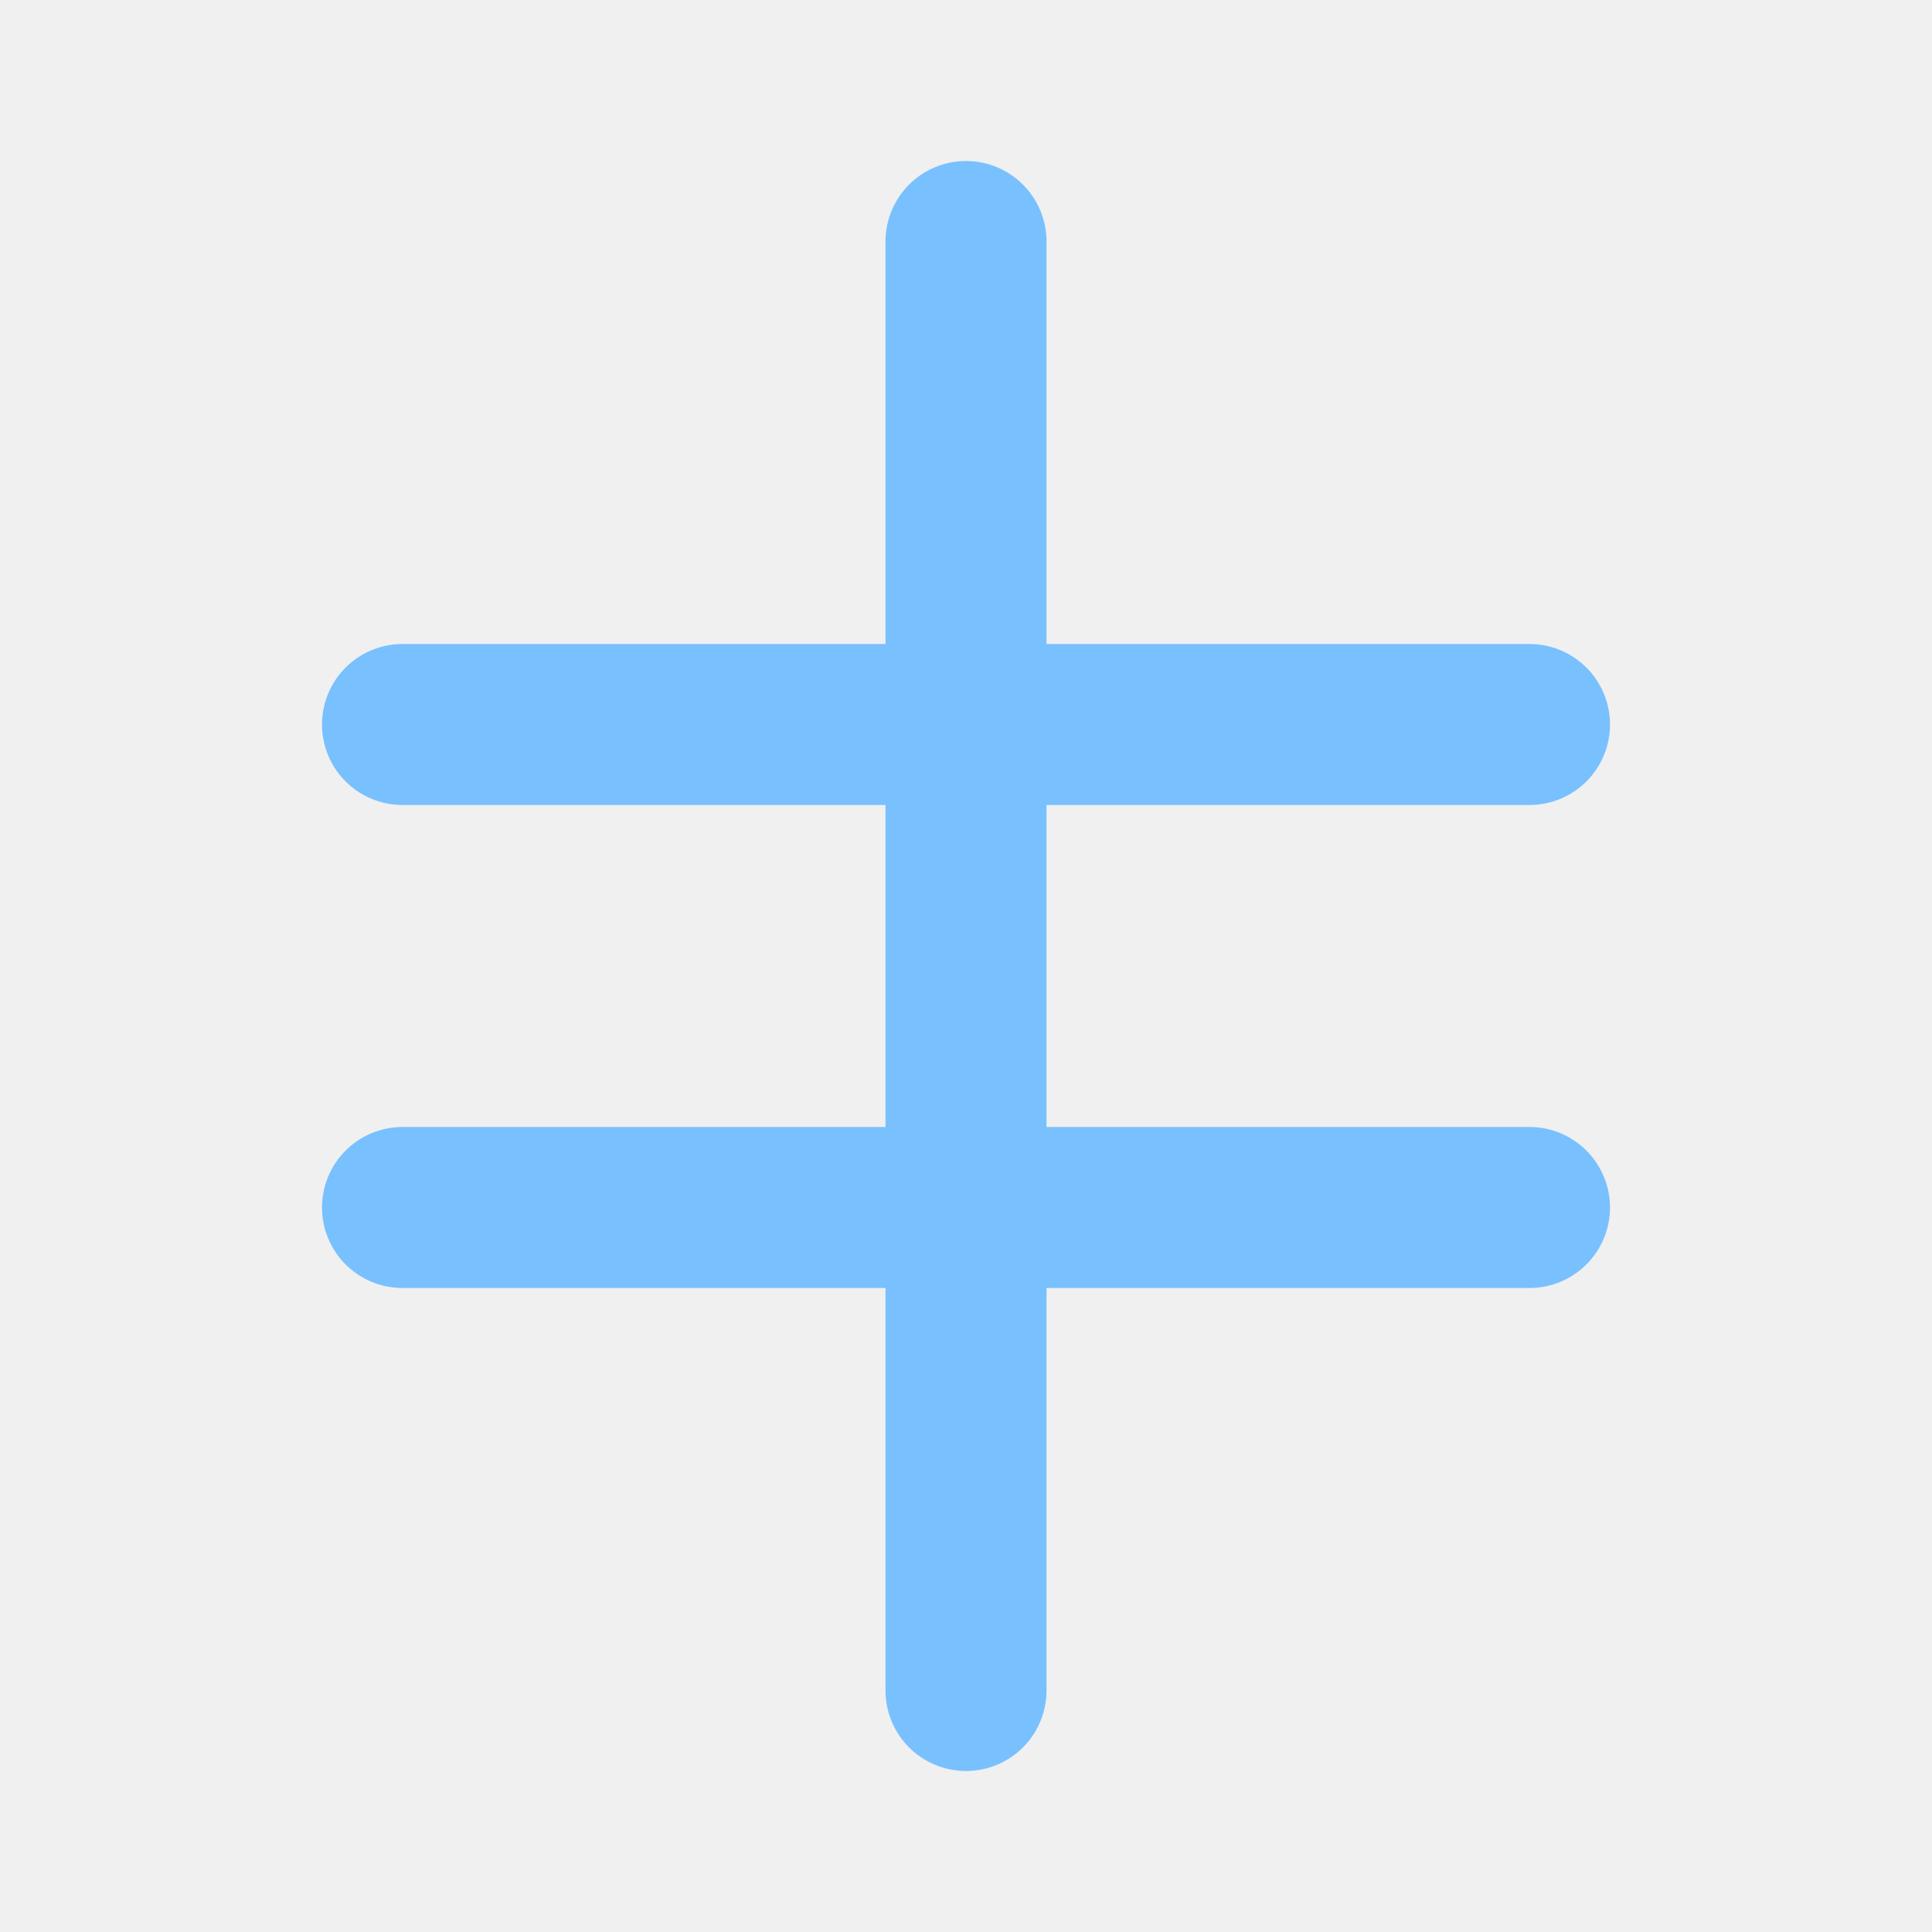
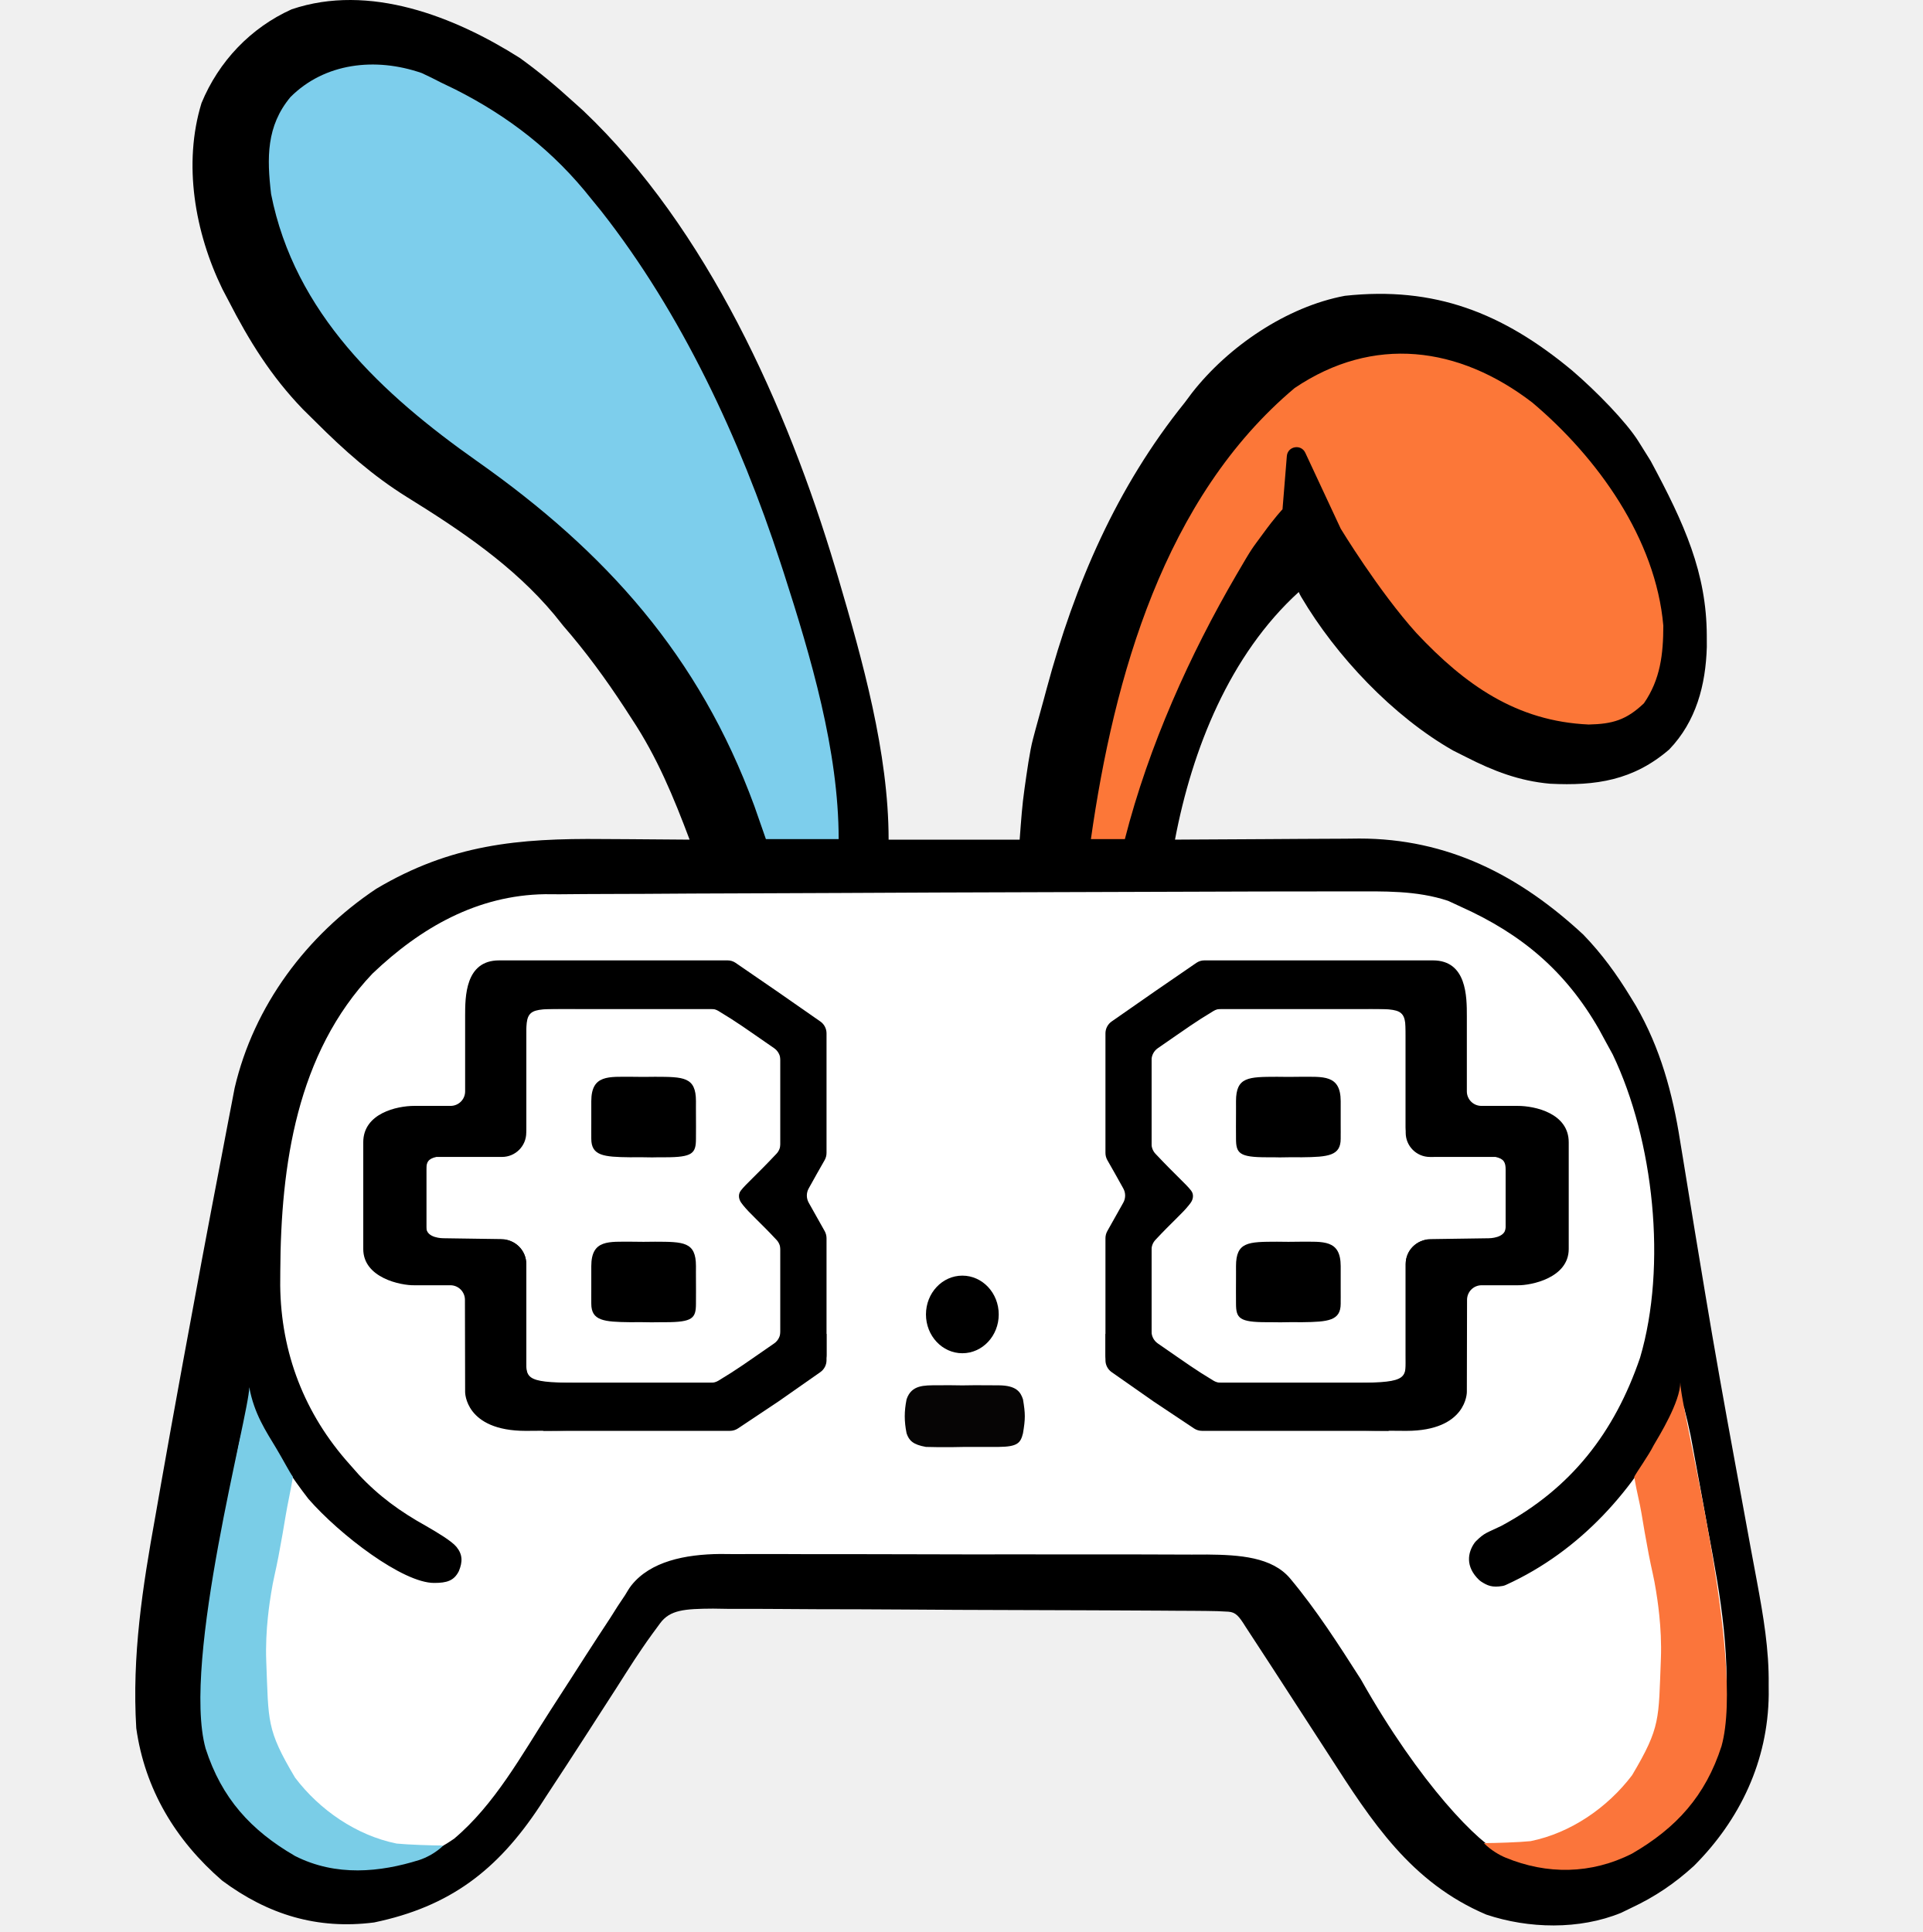
- <svg xmlns="http://www.w3.org/2000/svg" width="128" height="128" viewBox="0 0 24 24" fill="none" stroke="#79c0ff" stroke-width="2" stroke-linecap="round" stroke-linejoin="round">
-   <path d="M12 3v18" />
-   <path d="M5 9h14" />
-   <path d="M5 15h14" />
+ <svg xmlns="http://www.w3.org/2000/svg" width="199" height="200" viewBox="0 0 199 200" fill="none">
+   <mask id="path-1-inside-1_442_8088" fill="white">
+     <path d="M59.32 10.516C57.548 8.898 55.744 7.394 53.794 5.992C47.056 1.722 38.228 -1.761 30.182 0.966C25.94 2.879 22.633 6.36 20.856 10.673C18.929 16.961 20.17 24.061 23.009 29.902L23.651 31.125C25.799 35.31 28.055 38.943 31.343 42.358L32.694 43.691C35.635 46.631 38.578 49.248 42.113 51.451C47.66 54.887 53.134 58.558 57.348 63.599L58.316 64.803C60.634 67.467 62.681 70.267 64.616 73.22L65.412 74.448C68.02 78.388 69.721 82.518 71.378 86.92C69.257 86.899 67.136 86.882 65.015 86.871C64.143 86.867 63.27 86.862 62.397 86.857C53.634 86.769 46.679 87.411 38.942 92.009C31.732 96.819 26.271 104.122 24.288 112.622L23.96 114.334C23.831 115.006 23.701 115.677 23.572 116.349C23.355 117.494 23.138 118.639 22.918 119.784C21.555 126.839 20.239 133.902 18.945 140.969L18.627 142.715C17.973 146.294 17.325 149.874 16.695 153.457C16.491 154.62 16.288 155.783 16.083 156.946C14.751 164.311 13.648 171.403 14.105 178.906C14.998 185.235 18.165 190.5 22.991 194.677C27.737 198.205 32.839 199.767 38.722 199.012C46.594 197.371 51.505 193.579 55.864 186.981L56.557 185.912C57.98 183.753 59.392 181.586 60.792 179.412L61.799 177.846C62.47 176.807 63.14 175.767 63.81 174.728L64.764 173.229L65.677 171.812C66.959 169.898 66.959 169.898 68.324 168.042C69.344 166.656 70.837 166.541 73.806 166.524L75.397 166.549C77.169 166.545 78.94 166.546 80.712 166.561C81.979 166.573 83.246 166.581 84.513 166.584C87.492 166.588 90.47 166.596 93.449 166.617C97.229 166.646 101.008 166.663 104.789 166.671C107.427 166.677 110.065 166.686 112.703 166.697L114.605 166.705C116.447 166.712 118.289 166.721 120.131 166.733L121.812 166.745L123.411 166.752L124.865 166.765C125.625 166.77 126.385 166.791 127.143 166.842C127.901 166.894 128.237 167.294 128.94 168.428L129.891 169.884C130.449 170.736 131.008 171.588 131.562 172.443L132.167 173.377L133.419 175.308C134.304 176.674 135.189 178.039 136.074 179.404C136.531 180.107 136.987 180.81 137.442 181.514L137.562 181.699C141.974 188.566 146.029 194.876 153.833 198.196C158.214 199.667 163.468 199.786 167.788 198.017L168.842 197.505C171.3 196.354 173.312 194.992 175.324 193.163C180.11 188.379 182.997 182.284 183.071 175.43L183.066 174.414C183.113 170.745 182.511 167.261 181.844 163.667C181.624 162.495 181.403 161.323 181.188 160.151L181.114 159.746C180.844 158.274 180.575 156.801 180.305 155.329L179.828 152.737L179.58 151.386C178.507 145.547 177.458 139.705 176.487 133.848L176.185 132.024C175.691 129.049 175.195 126.074 174.715 123.096C174.535 121.975 174.352 120.854 174.167 119.733L173.905 118.146C173.128 113.18 171.855 108.494 169.323 104.115L168.779 103.225C167.338 100.858 165.814 98.755 163.881 96.753C157.253 90.603 149.843 86.805 140.691 86.806L139.23 86.822C137.657 86.826 136.085 86.832 134.512 86.844C133.422 86.853 132.332 86.86 131.242 86.865C128.316 86.876 125.39 86.891 122.464 86.913L121.617 86.92C123.391 77.553 127.282 67.784 134.428 61.285C134.428 61.285 134.507 61.495 134.679 61.787C138.3 67.933 144.193 74.159 150.395 77.69L151.76 78.375C154.57 79.814 157.269 80.849 160.429 81.13C165.198 81.37 169.067 80.778 172.774 77.584C175.559 74.683 176.548 70.918 176.664 66.973L176.66 65.808C176.641 59.327 174.368 54.247 170.851 47.713L169.595 45.702C168.339 43.691 165.233 40.506 162.719 38.351C155.531 32.377 148.495 29.617 139.201 30.622C133.181 31.75 127.125 35.864 123.365 40.685L122.622 41.681C115.576 50.43 111.24 60.486 108.335 71.29L108.052 72.343C107.761 73.389 107.47 74.434 107.189 75.483L106.922 76.49C106.579 77.776 106.294 79.883 106.043 81.642C105.79 83.415 105.706 84.764 105.54 86.92H91.976C91.976 77.947 89.271 68.353 86.751 59.776L86.45 58.771C81.484 42.178 73.191 23.624 60.376 11.466L59.32 10.516Z" />
+   </mask>
+   <path d="M59.32 10.516C57.548 8.898 55.744 7.394 53.794 5.992C47.056 1.722 38.228 -1.761 30.182 0.966C25.94 2.879 22.633 6.36 20.856 10.673C18.929 16.961 20.17 24.061 23.009 29.902L23.651 31.125C25.799 35.31 28.055 38.943 31.343 42.358L32.694 43.691C35.635 46.631 38.578 49.248 42.113 51.451C47.66 54.887 53.134 58.558 57.348 63.599L58.316 64.803C60.634 67.467 62.681 70.267 64.616 73.22L65.412 74.448C68.02 78.388 69.721 82.518 71.378 86.92C69.257 86.899 67.136 86.882 65.015 86.871C64.143 86.867 63.27 86.862 62.397 86.857C53.634 86.769 46.679 87.411 38.942 92.009C31.732 96.819 26.271 104.122 24.288 112.622L23.96 114.334C23.831 115.006 23.701 115.677 23.572 116.349C23.355 117.494 23.138 118.639 22.918 119.784C21.555 126.839 20.239 133.902 18.945 140.969L18.627 142.715C17.973 146.294 17.325 149.874 16.695 153.457C16.491 154.62 16.288 155.783 16.083 156.946C14.751 164.311 13.648 171.403 14.105 178.906C14.998 185.235 18.165 190.5 22.991 194.677C27.737 198.205 32.839 199.767 38.722 199.012C46.594 197.371 51.505 193.579 55.864 186.981L56.557 185.912C57.98 183.753 59.392 181.586 60.792 179.412L61.799 177.846C62.47 176.807 63.14 175.767 63.81 174.728L64.764 173.229L65.677 171.812C66.959 169.898 66.959 169.898 68.324 168.042C69.344 166.656 70.837 166.541 73.806 166.524L75.397 166.549C77.169 166.545 78.94 166.546 80.712 166.561C81.979 166.573 83.246 166.581 84.513 166.584C87.492 166.588 90.47 166.596 93.449 166.617C97.229 166.646 101.008 166.663 104.789 166.671C107.427 166.677 110.065 166.686 112.703 166.697L114.605 166.705C116.447 166.712 118.289 166.721 120.131 166.733L121.812 166.745L123.411 166.752L124.865 166.765C125.625 166.77 126.385 166.791 127.143 166.842C127.901 166.894 128.237 167.294 128.94 168.428L129.891 169.884C130.449 170.736 131.008 171.588 131.562 172.443L132.167 173.377L133.419 175.308C134.304 176.674 135.189 178.039 136.074 179.404C136.531 180.107 136.987 180.81 137.442 181.514L137.562 181.699C141.974 188.566 146.029 194.876 153.833 198.196C158.214 199.667 163.468 199.786 167.788 198.017L168.842 197.505C171.3 196.354 173.312 194.992 175.324 193.163C180.11 188.379 182.997 182.284 183.071 175.43L183.066 174.414C183.113 170.745 182.511 167.261 181.844 163.667C181.624 162.495 181.403 161.323 181.188 160.151L181.114 159.746C180.844 158.274 180.575 156.801 180.305 155.329L179.828 152.737L179.58 151.386C178.507 145.547 177.458 139.705 176.487 133.848L176.185 132.024C175.691 129.049 175.195 126.074 174.715 123.096C174.535 121.975 174.352 120.854 174.167 119.733L173.905 118.146C173.128 113.18 171.855 108.494 169.323 104.115L168.779 103.225C167.338 100.858 165.814 98.755 163.881 96.753C157.253 90.603 149.843 86.805 140.691 86.806L139.23 86.822C137.657 86.826 136.085 86.832 134.512 86.844C133.422 86.853 132.332 86.86 131.242 86.865C128.316 86.876 125.39 86.891 122.464 86.913L121.617 86.92C123.391 77.553 127.282 67.784 134.428 61.285C134.428 61.285 134.507 61.495 134.679 61.787C138.3 67.933 144.193 74.159 150.395 77.69L151.76 78.375C154.57 79.814 157.269 80.849 160.429 81.13C165.198 81.37 169.067 80.778 172.774 77.584C175.559 74.683 176.548 70.918 176.664 66.973L176.66 65.808C176.641 59.327 174.368 54.247 170.851 47.713L169.595 45.702C168.339 43.691 165.233 40.506 162.719 38.351C155.531 32.377 148.495 29.617 139.201 30.622C133.181 31.75 127.125 35.864 123.365 40.685L122.622 41.681C115.576 50.43 111.24 60.486 108.335 71.29L108.052 72.343C107.761 73.389 107.47 74.434 107.189 75.483L106.922 76.49C106.579 77.776 106.294 79.883 106.043 81.642C105.79 83.415 105.706 84.764 105.54 86.92H91.976C91.976 77.947 89.271 68.353 86.751 59.776L86.45 58.771C81.484 42.178 73.191 23.624 60.376 11.466L59.32 10.516Z" fill="black" stroke="black" stroke-width="1.004" mask="url(#path-1-inside-1_442_8088)" />
+   <path d="M107.09 92.361C100.355 92.378 93.621 92.403 86.886 92.441C83.449 92.459 80.012 92.475 76.575 92.482C73.283 92.49 69.991 92.507 66.7 92.531C65.471 92.539 64.242 92.543 63.013 92.543C61.31 92.545 59.608 92.558 57.905 92.575C57.166 92.571 57.166 92.571 56.413 92.567C49.397 92.672 43.544 96.027 38.551 100.788C30.706 109.055 29.065 120.622 29.011 131.605C29.009 132.084 29.006 132.564 29.003 133.059C29.075 140.054 31.52 146.381 36.198 151.594C36.508 151.946 36.819 152.297 37.139 152.659C39.231 154.89 41.412 156.475 44.082 157.959C45.221 158.616 46.741 159.516 47.244 160.13C47.892 160.923 47.892 161.676 47.495 162.641C46.993 163.645 46.24 163.864 44.953 163.864C41.721 163.896 35.157 158.88 31.918 155.16C30.197 152.935 28.714 150.671 27.439 148.235C26.867 147.145 25.358 147.11 25.027 148.296C24.78 149.182 24.61 150.096 24.43 151.077C24.367 151.416 24.304 151.756 24.239 152.105C24.038 153.19 23.841 154.275 23.645 155.36C23.513 156.074 23.381 156.788 23.249 157.502C22.871 159.548 22.504 161.596 22.139 163.645C22.036 164.213 21.933 164.781 21.828 165.366C20.617 172.276 20.256 179.214 23.883 185.516C26.4 189.044 30.337 192.452 34.691 193.269C39.18 193.692 43.254 192.952 46.993 190.35C51.204 186.811 53.989 181.685 56.941 177.107C57.167 176.757 57.393 176.407 57.626 176.046C57.856 175.688 58.087 175.33 58.325 174.962C58.562 174.595 58.799 174.228 59.044 173.85C59.568 173.036 60.091 172.221 60.612 171.405C61.45 170.099 62.301 168.801 63.154 167.505C63.538 166.897 63.538 166.897 63.93 166.278C64.184 165.897 64.437 165.517 64.698 165.126C64.915 164.791 65.068 164.472 65.356 164.111C67.328 161.636 70.905 160.904 74.529 160.868C75.059 160.873 75.588 160.877 76.133 160.882C76.701 160.88 77.269 160.877 77.854 160.874C79.723 160.868 81.591 160.876 83.46 160.885C84.763 160.885 86.066 160.884 87.368 160.883C90.096 160.882 92.822 160.888 95.549 160.9C98.695 160.913 101.841 160.914 104.987 160.908C108.023 160.903 111.059 160.906 114.094 160.913C115.382 160.915 116.67 160.916 117.958 160.914C119.758 160.912 121.558 160.92 123.358 160.931C123.889 160.929 124.419 160.927 124.965 160.925C128.282 160.958 131.675 161.174 133.546 163.414C136.282 166.688 138.558 170.257 140.854 173.844C146.96 184.683 153.155 190.975 155.54 191.955C155.645 191.998 155.755 192.019 155.868 192.03C161.081 192.533 166.178 193.332 170.258 190.758C170.57 190.582 170.882 190.406 171.204 190.225C175.052 187.826 177.126 183.785 178.375 179.535C178.398 179.455 178.415 179.374 178.424 179.292C179.283 171.857 178.09 165.289 176.817 158.53C176.627 157.493 176.438 156.455 176.249 155.418C175.904 153.531 175.557 151.645 175.203 149.76C175.133 149.386 175.062 149.012 174.99 148.626C174.791 147.648 174.561 146.682 174.313 145.716C174.291 145.63 174.223 145.582 174.161 145.518V145.518C174.013 145.365 173.681 145.226 173.584 145.415C173.289 145.99 172.928 146.709 172.769 147.076C169.277 154.059 163.645 160.545 155.851 164.078C155.749 164.124 155.642 164.159 155.531 164.178C154.447 164.366 153.951 164.146 153.282 163.708C153.218 163.666 153.158 163.619 153.103 163.567C151.632 162.165 151.926 160.701 152.622 159.715C152.663 159.656 152.71 159.602 152.761 159.552C153.697 158.628 153.867 158.704 155.384 157.965C162.632 154.072 167.115 148.285 169.756 140.548C172.559 131.049 171.186 118.049 166.92 109.151C166.696 108.742 166.472 108.333 166.241 107.912C165.997 107.461 165.752 107.011 165.5 106.547C162.055 100.539 157.516 96.694 151.178 93.853C150.754 93.656 150.329 93.459 149.892 93.257C146.612 92.163 143.206 92.273 139.789 92.28C139.233 92.279 138.677 92.278 138.104 92.278C136.197 92.276 134.289 92.28 132.381 92.284C131.706 92.285 131.03 92.286 130.355 92.287C125.935 92.295 121.516 92.311 117.097 92.329C113.761 92.343 110.426 92.353 107.09 92.361Z" fill="white" />
+   <path d="M43.656 7.564C44.323 7.87 44.981 8.198 45.633 8.537C46.127 8.775 46.622 9.014 47.131 9.26C52.701 12.078 57.33 15.686 61.198 20.587C61.536 21.001 61.874 21.416 62.222 21.842C70.564 32.454 76.609 45.467 80.78 58.245C80.894 58.593 81.008 58.942 81.126 59.301C83.925 68.002 86.805 77.697 86.805 86.864C84.32 86.864 81.834 86.864 79.274 86.864C78.88 85.735 78.487 84.607 78.081 83.444C72.377 67.908 62.732 57.147 49.389 47.748C39.568 40.827 30.493 32.42 28.059 20.085C27.622 16.352 27.557 13.056 30.068 10.043C33.583 6.528 38.821 5.887 43.656 7.564Z" fill="#7DCEEC" />
+   <path d="M158.605 41.675C165.348 47.361 171.382 55.767 172.162 64.772C172.158 67.715 171.861 70.333 170.153 72.806C168.323 74.545 166.897 74.948 164.442 75.002C156.942 74.669 151.615 70.87 146.608 65.537C142.677 61.174 138.772 54.73 138.772 54.73L135.105 46.871C134.669 45.937 133.277 46.187 133.194 47.214L132.747 52.722C132.747 52.722 131.994 53.506 130.739 55.232C129.483 56.958 129.734 56.487 127.977 59.5C123.188 67.71 118.908 77.169 116.429 86.864C115.269 86.864 114.109 86.864 112.914 86.864C115.298 70.088 120.502 51.515 134.002 40.169C142.15 34.669 150.998 35.832 158.605 41.675Z" fill="#FC7738" />
+   <path d="M97.02 143.403C97.439 143.401 97.857 143.399 98.289 143.397C98.942 143.406 98.942 143.406 99.609 143.414C100.044 143.409 100.48 143.403 100.929 143.397C101.557 143.4 101.557 143.4 102.198 143.403C102.771 143.405 102.771 143.405 103.356 143.408C105.21 143.416 105.634 144.105 105.885 144.858C106.136 146.364 106.136 146.866 105.885 148.373C105.634 149.377 105.331 149.769 103.356 149.785C102.892 149.783 100.369 149.787 99.891 149.785C99.198 149.797 99.198 149.797 98.492 149.809C97.826 149.81 97.826 149.81 97.147 149.81C96.741 149.812 96.262 149.783 95.843 149.785C94.504 149.552 94.086 149.126 93.835 148.373C93.584 147.117 93.584 146.113 93.835 144.858C94.337 143.352 95.651 143.409 97.02 143.403Z" fill="#060505" />
+   <path d="M25.8 143.599C26.302 146.361 27.558 148.202 28.562 149.875C29.315 151.131 29.958 152.386 30.319 152.888C30.068 154.394 29.753 155.767 29.566 156.905C29.358 158.168 29.147 159.415 28.813 161.173C28.526 162.679 28.264 163.6 28.06 164.938C27.959 165.584 27.427 168.707 27.558 171.968C27.809 178.244 27.558 178.997 30.539 184.018C33.085 187.375 36.891 190.001 41.047 190.844C42.237 190.965 44.689 191.042 45.884 191.048C45.131 191.801 44.071 192.336 43.374 192.554C39.357 193.809 34.794 194.289 30.539 192.132C25.959 189.477 22.938 186.152 21.281 181.006C18.771 171.968 25.8 146.361 25.8 143.599Z" fill="#7ACDE7" />
+   <path d="M173.919 143.1C173.919 145.108 171.733 148.64 171.157 149.627C170.646 150.663 169.4 152.389 169.149 152.891C169.4 154.397 169.715 155.519 169.902 156.657C170.11 157.92 170.321 159.167 170.655 160.924C170.942 162.431 171.204 163.352 171.408 164.69C171.509 165.335 172.041 168.459 171.91 171.72C171.659 177.996 171.91 178.749 168.929 183.77C166.383 187.127 162.577 189.753 158.42 190.595C157.231 190.717 154.779 190.794 153.584 190.799C154.337 191.552 155.213 192.046 155.843 192.306C160.111 194.063 164.674 194.041 168.929 191.883C173.509 189.229 176.53 185.904 178.187 180.757C180.697 171.72 173.919 145.861 173.919 143.1Z" fill="#FB753B" />
+   <ellipse cx="99.608" cy="136.07" rx="3.766" ry="4.017" fill="black" />
+   <path d="M75.553 148.121H56.176L85.549 138.079V140.81C85.549 141.301 85.309 141.762 84.906 142.044L80.528 145.109L76.388 147.868C76.141 148.033 75.85 148.121 75.553 148.121Z" fill="black" />
+   <path d="M37.599 118.248C37.599 115.235 41.114 114.482 42.871 114.482H46.637C47.469 114.482 48.143 113.81 48.143 112.979V105.193C48.143 103.185 48.143 99.419 51.658 99.419L75.313 99.419C75.61 99.419 75.889 99.506 76.135 99.672C77.929 100.886 82.759 104.229 84.918 105.75C85.316 106.03 85.55 106.487 85.55 106.973L85.55 119.35C85.55 119.612 85.481 119.875 85.351 120.102C84.647 121.334 84.492 121.609 83.703 123.029C83.447 123.489 83.45 124.05 83.709 124.508C84.084 125.168 84.677 126.22 85.36 127.446C85.484 127.67 85.55 127.931 85.55 128.187L85.55 140.288C85.55 140.788 85.302 141.263 84.884 141.538C77.751 146.252 72.197 148.123 54.42 148.123C48.12 148.123 48.143 144.106 48.143 144.106L48.123 134.552C48.121 133.722 47.447 133.049 46.617 133.049H42.871C41.523 133.075 37.599 132.307 37.599 129.294V118.248Z" fill="black" />
+   <mask id="mask0_442_8088" style="mask-type:alpha" maskUnits="userSpaceOnUse" x="44" y="104" width="37" height="40">
+     <path d="M51.962 128.317C49.253 128.316 45.302 128.314 45.172 128.319C44.299 128.131 44.124 127.754 44.124 127V120.522C44.124 119.391 45.87 119.399 45.87 119.399C45.87 119.399 49.339 119.342 51.888 119.311C53.302 119.294 54.47 118.125 54.47 116.711V107.244C54.47 104.281 54.668 104.44 59.533 104.44H74.968C75.316 104.44 75.652 104.56 75.921 104.78L80.777 108.75L80.777 118.77C80.777 119.17 80.618 119.559 80.336 119.842C78.713 121.477 78.254 122.018 77.077 123.371C76.727 123.774 76.606 124.345 76.929 124.771C77.533 125.565 78.677 126.528 80.382 128.362C80.638 128.637 80.777 129 80.777 129.375L80.777 137.832C80.777 138.328 80.532 138.794 80.123 139.075C76.904 141.296 76.412 141.686 74.358 142.928C74.124 143.069 73.861 143.144 73.588 143.144L60.442 143.144L55.976 143.144C55.144 143.144 54.47 142.474 54.47 141.642V130.825C54.47 129.44 53.347 128.318 51.962 128.317Z" fill="white" />
+   </mask>
+   <g mask="url(#mask0_442_8088)">
+     <path d="M51.962 119.766C49.253 119.768 45.302 119.769 45.172 119.764C44.299 119.953 44.124 120.33 44.124 121.084V127.059C44.124 128.19 45.87 128.182 45.87 128.182C45.87 128.182 49.339 128.239 51.888 128.27C53.302 128.288 54.47 129.456 54.47 130.871V140.337C54.47 142.597 54.105 143.141 59.533 143.141H74.269C74.583 143.141 74.89 143.043 75.145 142.86L80.488 139.038C80.659 138.956 80.759 138.886 80.777 138.831L80.777 128.916C80.777 128.517 80.619 128.126 80.332 127.848C78.688 126.257 78.226 126.129 76.847 124.664C76.477 124.271 76.345 123.686 76.672 123.258C77.201 122.566 78.227 121.713 80.372 119.432C80.632 119.155 80.777 118.786 80.777 118.406L80.777 109.749C80.777 109.253 80.532 108.788 80.123 108.506C76.904 106.286 76.412 105.895 74.358 104.653C74.124 104.512 73.861 104.437 73.588 104.437L60.442 104.437L55.976 104.437C55.144 104.437 54.47 105.108 54.47 105.94V117.257C54.47 118.642 53.347 119.765 51.962 119.766Z" fill="white" />
+   </g>
+   <path d="M65.412 111.468C65.806 111.472 66.2 111.476 66.606 111.48C67.198 111.474 67.198 111.474 67.801 111.468C70.747 111.478 72.035 111.468 72.035 113.99C72.035 115.12 72.029 113.863 72.035 115.34C72.048 116.069 72.035 117.138 72.035 117.882C72.035 119.388 71.692 119.801 68.866 119.801C66.857 119.801 68.117 119.836 66.324 119.796C65.772 119.798 65.772 119.798 65.209 119.801C62.473 119.773 61.201 119.639 61.201 117.882C61.201 116.626 61.193 118.007 61.201 116.375C61.198 115.837 61.203 114.545 61.201 113.99C61.209 111.221 63.015 111.476 65.412 111.468Z" fill="black" />
+   <path d="M65.412 128.541C65.806 128.545 66.2 128.549 66.606 128.553C67.198 128.547 67.198 128.547 67.801 128.541C70.747 128.551 72.035 128.541 72.035 131.064C72.035 132.193 72.029 130.936 72.035 132.413C72.048 133.142 72.035 134.211 72.035 134.955C72.035 136.461 71.692 136.874 68.866 136.874C66.857 136.874 68.117 136.909 66.324 136.869C65.772 136.871 65.772 136.871 65.209 136.874C62.473 136.846 61.201 136.712 61.201 134.955C61.201 133.7 61.193 135.08 61.201 133.449C61.198 132.91 61.203 131.618 61.201 131.064C61.209 128.295 63.015 128.549 65.412 128.541Z" fill="black" />
+   <path d="M124.416 148.121H143.793L114.42 138.079V140.81C114.42 141.301 114.66 141.762 115.063 142.044L119.441 145.109L123.581 147.868C123.828 148.033 124.119 148.121 124.416 148.121Z" fill="black" />
+   <path d="M162.371 118.248C162.371 115.235 158.856 114.482 157.099 114.482H153.333C152.501 114.482 151.826 113.81 151.826 112.979V105.193C151.826 103.185 151.826 99.419 148.312 99.419L124.657 99.419C124.36 99.419 124.081 99.506 123.835 99.672C122.041 100.886 117.211 104.229 115.052 105.75C114.654 106.03 114.42 106.487 114.42 106.973L114.42 119.35C114.42 119.612 114.489 119.875 114.619 120.102C115.323 121.334 115.478 121.609 116.267 123.029C116.523 123.489 116.52 124.05 116.261 124.508C115.886 125.168 115.293 126.22 114.61 127.446C114.485 127.67 114.42 127.931 114.42 128.187L114.42 140.288C114.42 140.788 114.668 141.263 115.086 141.538C122.219 146.252 127.773 148.123 145.55 148.123C151.85 148.123 151.826 144.106 151.826 144.106L151.847 134.552C151.849 133.722 152.522 133.049 153.353 133.049H157.099C158.447 133.075 162.371 132.307 162.371 129.294V118.248Z" fill="black" />
+   <mask id="mask1_442_8088" style="mask-type:alpha" maskUnits="userSpaceOnUse" x="119" y="104" width="37" height="40">
+     <path d="M148.004 128.318C150.713 128.316 154.663 128.315 154.794 128.32C155.667 128.132 155.841 127.755 155.841 127.001V120.523C155.841 119.392 154.095 119.4 154.095 119.4C154.095 119.4 150.626 119.343 148.078 119.312C146.663 119.295 145.496 118.126 145.496 116.711V107.245C145.496 104.282 145.297 104.441 140.432 104.441H124.997C124.65 104.441 124.313 104.561 124.044 104.781L119.188 108.751L119.188 118.771C119.188 119.171 119.348 119.559 119.629 119.843C121.252 121.478 121.711 122.019 122.888 123.372C123.239 123.775 123.36 124.346 123.036 124.772C122.432 125.566 121.288 126.529 119.583 128.363C119.328 128.637 119.188 129.001 119.188 129.376L119.188 137.833C119.188 138.329 119.434 138.795 119.842 139.076C123.061 141.296 123.553 141.687 125.607 142.929C125.841 143.07 126.104 143.145 126.377 143.145L139.523 143.145L143.989 143.145C144.821 143.145 145.496 142.475 145.496 141.643V130.826C145.496 129.44 146.618 128.319 148.004 128.318Z" fill="white" />
+   </mask>
+   <g mask="url(#mask1_442_8088)">
+     <path d="M148.004 119.768C150.713 119.77 154.663 119.771 154.794 119.766C155.667 119.954 155.841 120.331 155.841 121.085V127.061C155.841 128.192 154.095 128.184 154.095 128.184C154.095 128.184 150.626 128.241 148.078 128.272C146.663 128.289 145.496 129.458 145.496 130.872V140.339C145.496 142.599 145.861 143.143 140.432 143.143H125.696C125.382 143.143 125.076 143.045 124.82 142.862L119.477 139.04C119.306 138.958 119.206 138.888 119.188 138.833L119.188 128.918C119.188 128.518 119.346 128.128 119.634 127.85C121.278 126.259 121.739 126.131 123.119 124.665C123.488 124.273 123.621 123.688 123.293 123.26C122.764 122.568 121.738 121.715 119.593 119.434C119.333 119.157 119.188 118.788 119.188 118.408L119.188 109.751C119.188 109.255 119.434 108.789 119.842 108.508C123.061 106.287 123.553 105.897 125.607 104.655C125.841 104.514 126.104 104.439 126.377 104.439L139.523 104.439L143.989 104.439C144.821 104.439 145.496 105.109 145.496 105.941V117.258C145.496 118.644 146.618 119.767 148.004 119.768Z" fill="white" />
+   </g>
+   <path d="M134.557 111.468C134.162 111.472 133.768 111.476 133.362 111.48C132.771 111.474 132.771 111.474 132.168 111.468C129.222 111.478 127.933 111.468 127.933 113.99C127.933 115.12 127.939 113.863 127.933 115.34C127.921 116.069 127.933 117.138 127.933 117.882C127.933 119.388 128.276 119.801 131.103 119.801C133.111 119.801 131.851 119.836 133.645 119.796C134.197 119.798 134.197 119.798 134.76 119.801C137.496 119.773 138.768 119.639 138.768 117.882C138.768 116.626 138.775 118.007 138.768 116.375C138.77 115.837 138.765 114.545 138.768 113.99C138.76 111.221 136.954 111.476 134.557 111.468Z" fill="black" />
+   <path d="M134.557 128.541C134.162 128.545 133.768 128.549 133.362 128.553C132.771 128.547 132.771 128.547 132.168 128.541C129.222 128.551 127.933 128.541 127.933 131.064C127.933 132.193 127.939 130.936 127.933 132.413C127.921 133.142 127.933 134.211 127.933 134.955C127.933 136.461 128.276 136.874 131.103 136.874C133.111 136.874 131.851 136.909 133.645 136.869C134.197 136.871 134.197 136.871 134.76 136.874C137.496 136.846 138.768 136.712 138.768 134.955C138.768 133.7 138.775 135.08 138.768 133.449C138.77 132.91 138.765 131.618 138.768 131.064C138.76 128.295 136.954 128.549 134.557 128.541Z" fill="black" />
</svg>
